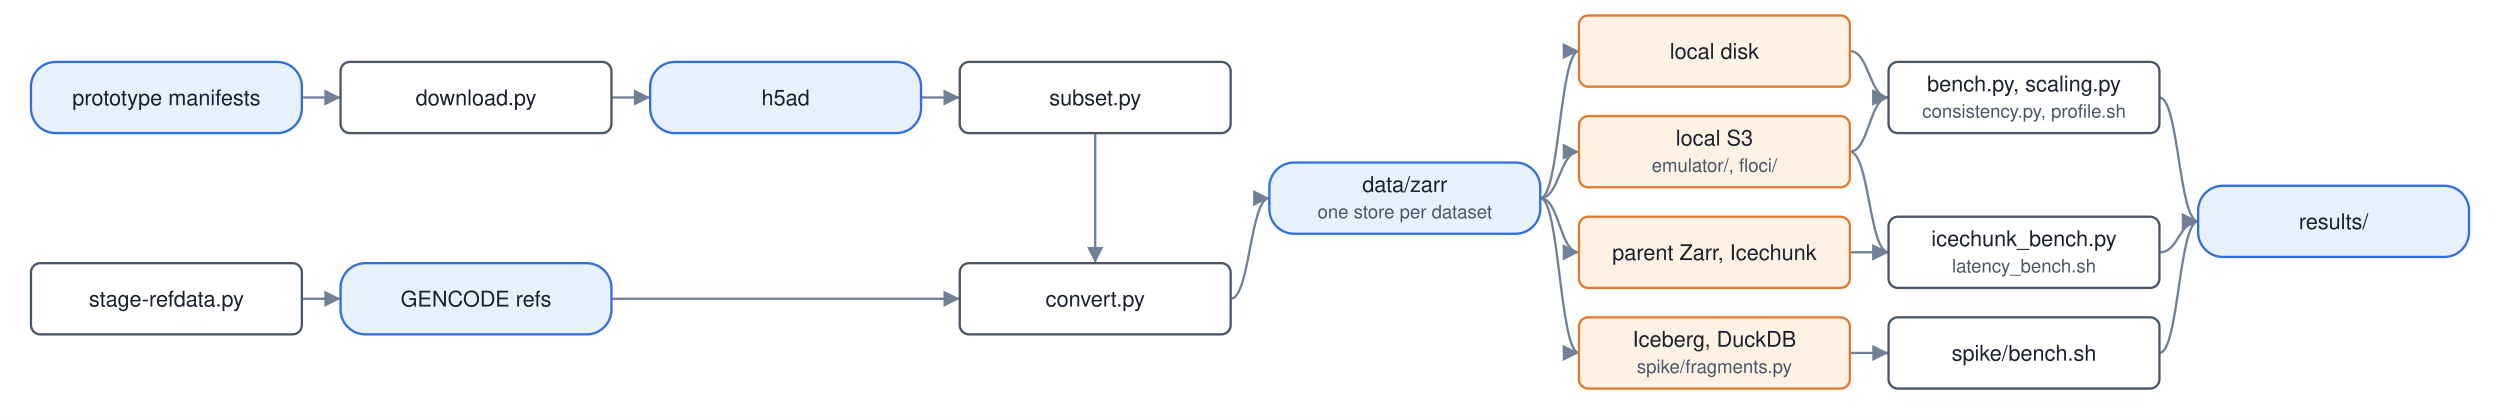
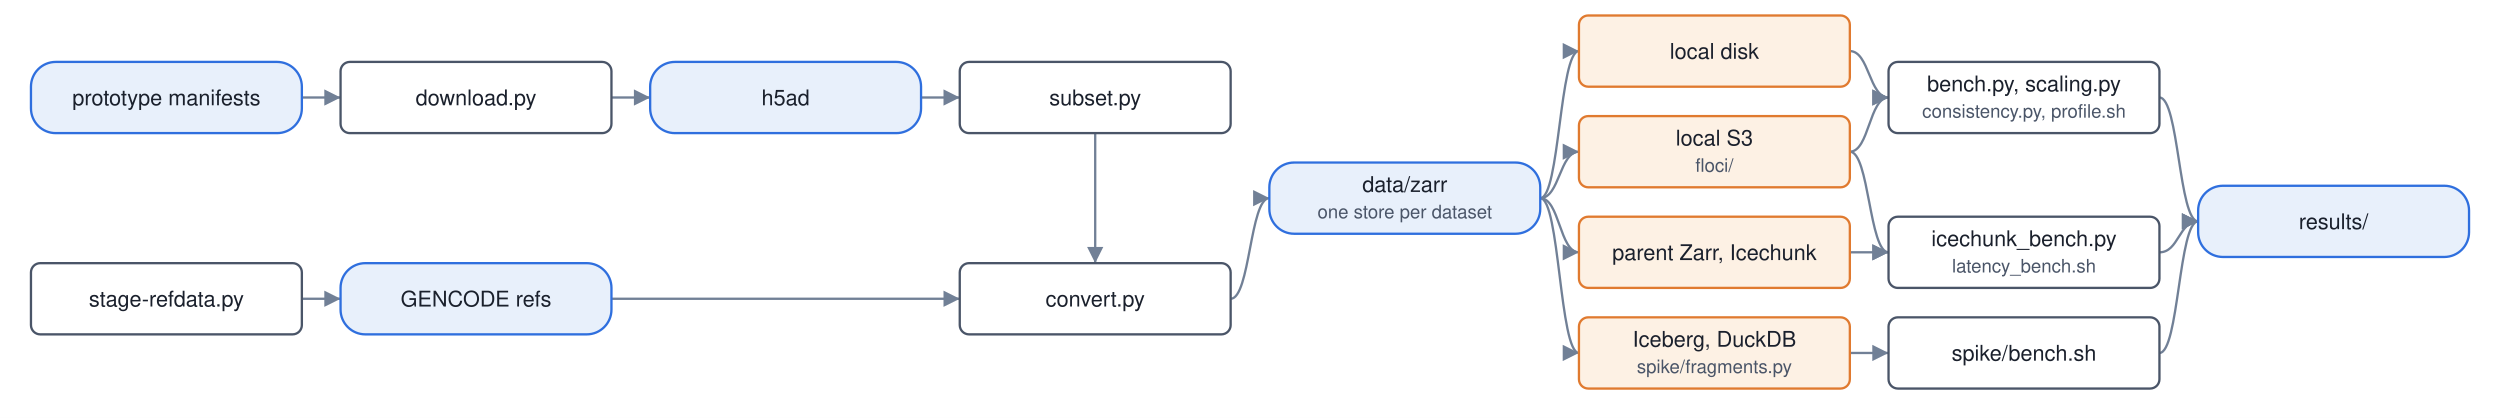
<svg xmlns="http://www.w3.org/2000/svg" width="1615" height="270" viewBox="0 0 1615 270" font-family="Helvetica,Arial,sans-serif" font-size="14">
  <rect width="1615" height="270" fill="#FFFFFF" />
  <defs>
    <marker id="a" viewBox="0 0 10 10" refX="10" refY="5" markerWidth="7" markerHeight="7" orient="auto">
      <path d="M0,0L10,5L0,10z" fill="#718096" />
    </marker>
  </defs>
  <path d="M195,63.0 C207.5,63.0 207.5,63.0 220,63.0" fill="none" stroke="#718096" stroke-width="1.5" marker-end="url(#a)" />
  <path d="M395,63.0 C407.5,63.0 407.5,63.0 420,63.0" fill="none" stroke="#718096" stroke-width="1.5" marker-end="url(#a)" />
  <path d="M595,63.0 C607.5,63.0 607.5,63.0 620,63.0" fill="none" stroke="#718096" stroke-width="1.5" marker-end="url(#a)" />
  <line x1="707.5" y1="86" x2="707.5" y2="170" stroke="#718096" stroke-width="1.5" marker-end="url(#a)" />
  <path d="M195,193.0 C207.5,193.0 207.5,193.0 220,193.0" fill="none" stroke="#718096" stroke-width="1.5" marker-end="url(#a)" />
  <path d="M395,193.0 C507.5,193.0 507.5,193.0 620,193.0" fill="none" stroke="#718096" stroke-width="1.5" marker-end="url(#a)" />
  <path d="M795,193.0 C807.5,193.0 807.5,128.0 820,128.0" fill="none" stroke="#718096" stroke-width="1.5" marker-end="url(#a)" />
  <path d="M995,128.0 C1007.5,128.0 1007.5,33.0 1020,33.0" fill="none" stroke="#718096" stroke-width="1.5" marker-end="url(#a)" />
  <path d="M995,128.0 C1007.5,128.0 1007.5,98.0 1020,98.0" fill="none" stroke="#718096" stroke-width="1.5" marker-end="url(#a)" />
  <path d="M995,128.0 C1007.5,128.0 1007.5,163.0 1020,163.0" fill="none" stroke="#718096" stroke-width="1.5" marker-end="url(#a)" />
  <path d="M995,128.0 C1007.5,128.0 1007.5,228.0 1020,228.0" fill="none" stroke="#718096" stroke-width="1.5" marker-end="url(#a)" />
  <path d="M1195,33.0 C1207.5,33.0 1207.5,63.0 1220,63.0" fill="none" stroke="#718096" stroke-width="1.5" marker-end="url(#a)" />
  <path d="M1195,98.0 C1207.5,98.0 1207.5,63.0 1220,63.0" fill="none" stroke="#718096" stroke-width="1.5" marker-end="url(#a)" />
  <path d="M1195,98.0 C1207.5,98.0 1207.5,163.0 1220,163.0" fill="none" stroke="#718096" stroke-width="1.5" marker-end="url(#a)" />
  <path d="M1195,163.0 C1207.5,163.0 1207.5,163.0 1220,163.0" fill="none" stroke="#718096" stroke-width="1.5" marker-end="url(#a)" />
  <path d="M1195,228.0 C1207.5,228.0 1207.5,228.0 1220,228.0" fill="none" stroke="#718096" stroke-width="1.5" marker-end="url(#a)" />
  <path d="M1395,63.0 C1407.5,63.0 1407.5,143.0 1420,143.0" fill="none" stroke="#718096" stroke-width="1.5" marker-end="url(#a)" />
  <path d="M1395,163.0 C1407.5,163.0 1407.5,143.0 1420,143.0" fill="none" stroke="#718096" stroke-width="1.5" marker-end="url(#a)" />
  <path d="M1395,228.0 C1407.5,228.0 1407.5,143.0 1420,143.0" fill="none" stroke="#718096" stroke-width="1.5" marker-end="url(#a)" />
  <rect x="20" y="40" width="175" height="46" rx="16" fill="#E8F0FB" stroke="#2F6FDE" stroke-width="1.5" />
  <text x="107.5" y="68.0" text-anchor="middle" fill="#1A202C">prototype manifests</text>
  <rect x="20" y="170" width="175" height="46" rx="6" fill="#FFFFFF" stroke="#4A5568" stroke-width="1.5" />
  <text x="107.5" y="198.0" text-anchor="middle" fill="#1A202C">stage-refdata.py</text>
  <rect x="220" y="40" width="175" height="46" rx="6" fill="#FFFFFF" stroke="#4A5568" stroke-width="1.5" />
  <text x="307.5" y="68.0" text-anchor="middle" fill="#1A202C">download.py</text>
  <rect x="220" y="170" width="175" height="46" rx="16" fill="#E8F0FB" stroke="#2F6FDE" stroke-width="1.5" />
  <text x="307.5" y="198.0" text-anchor="middle" fill="#1A202C">GENCODE refs</text>
  <rect x="420" y="40" width="175" height="46" rx="16" fill="#E8F0FB" stroke="#2F6FDE" stroke-width="1.5" />
  <text x="507.5" y="68.0" text-anchor="middle" fill="#1A202C">h5ad</text>
  <rect x="620" y="40" width="175" height="46" rx="6" fill="#FFFFFF" stroke="#4A5568" stroke-width="1.5" />
  <text x="707.5" y="68.0" text-anchor="middle" fill="#1A202C">subset.py</text>
  <rect x="620" y="170" width="175" height="46" rx="6" fill="#FFFFFF" stroke="#4A5568" stroke-width="1.5" />
  <text x="707.5" y="198.0" text-anchor="middle" fill="#1A202C">convert.py</text>
  <rect x="820" y="105" width="175" height="46" rx="16" fill="#E8F0FB" stroke="#2F6FDE" stroke-width="1.5" />
  <text x="907.5" y="124" text-anchor="middle" fill="#1A202C">data/zarr</text>
  <text x="907.5" y="141" text-anchor="middle" font-size="12" fill="#4A5568">one store per dataset</text>
  <rect x="1020" y="10" width="175" height="46" rx="6" fill="#FDF1E4" stroke="#E07A2F" stroke-width="1.5" />
  <text x="1107.5" y="38.0" text-anchor="middle" fill="#1A202C">local disk</text>
  <rect x="1020" y="75" width="175" height="46" rx="6" fill="#FDF1E4" stroke="#E07A2F" stroke-width="1.5" />
  <text x="1107.5" y="94" text-anchor="middle" fill="#1A202C">local S3</text>
-   <text x="1107.5" y="111" text-anchor="middle" font-size="12" fill="#4A5568">emulator/, floci/</text>
+   <text x="1107.5" y="111" text-anchor="middle" font-size="12" fill="#4A5568">floci/</text>
  <rect x="1020" y="140" width="175" height="46" rx="6" fill="#FDF1E4" stroke="#E07A2F" stroke-width="1.5" />
  <text x="1107.5" y="168.0" text-anchor="middle" fill="#1A202C">parent Zarr, Icechunk</text>
  <rect x="1020" y="205" width="175" height="46" rx="6" fill="#FDF1E4" stroke="#E07A2F" stroke-width="1.5" />
  <text x="1107.5" y="224" text-anchor="middle" fill="#1A202C">Iceberg, DuckDB</text>
  <text x="1107.5" y="241" text-anchor="middle" font-size="12" fill="#4A5568">spike/fragments.py</text>
  <rect x="1220" y="40" width="175" height="46" rx="6" fill="#FFFFFF" stroke="#4A5568" stroke-width="1.5" />
  <text x="1307.5" y="59" text-anchor="middle" fill="#1A202C">bench.py, scaling.py</text>
  <text x="1307.5" y="76" text-anchor="middle" font-size="12" fill="#4A5568">consistency.py, profile.sh</text>
  <rect x="1220" y="140" width="175" height="46" rx="6" fill="#FFFFFF" stroke="#4A5568" stroke-width="1.5" />
  <text x="1307.5" y="159" text-anchor="middle" fill="#1A202C">icechunk_bench.py</text>
  <text x="1307.5" y="176" text-anchor="middle" font-size="12" fill="#4A5568">latency_bench.sh</text>
  <rect x="1220" y="205" width="175" height="46" rx="6" fill="#FFFFFF" stroke="#4A5568" stroke-width="1.5" />
  <text x="1307.5" y="233.0" text-anchor="middle" fill="#1A202C">spike/bench.sh</text>
  <rect x="1420" y="120" width="175" height="46" rx="16" fill="#E8F0FB" stroke="#2F6FDE" stroke-width="1.5" />
  <text x="1507.5" y="148.0" text-anchor="middle" fill="#1A202C">results/</text>
</svg>
